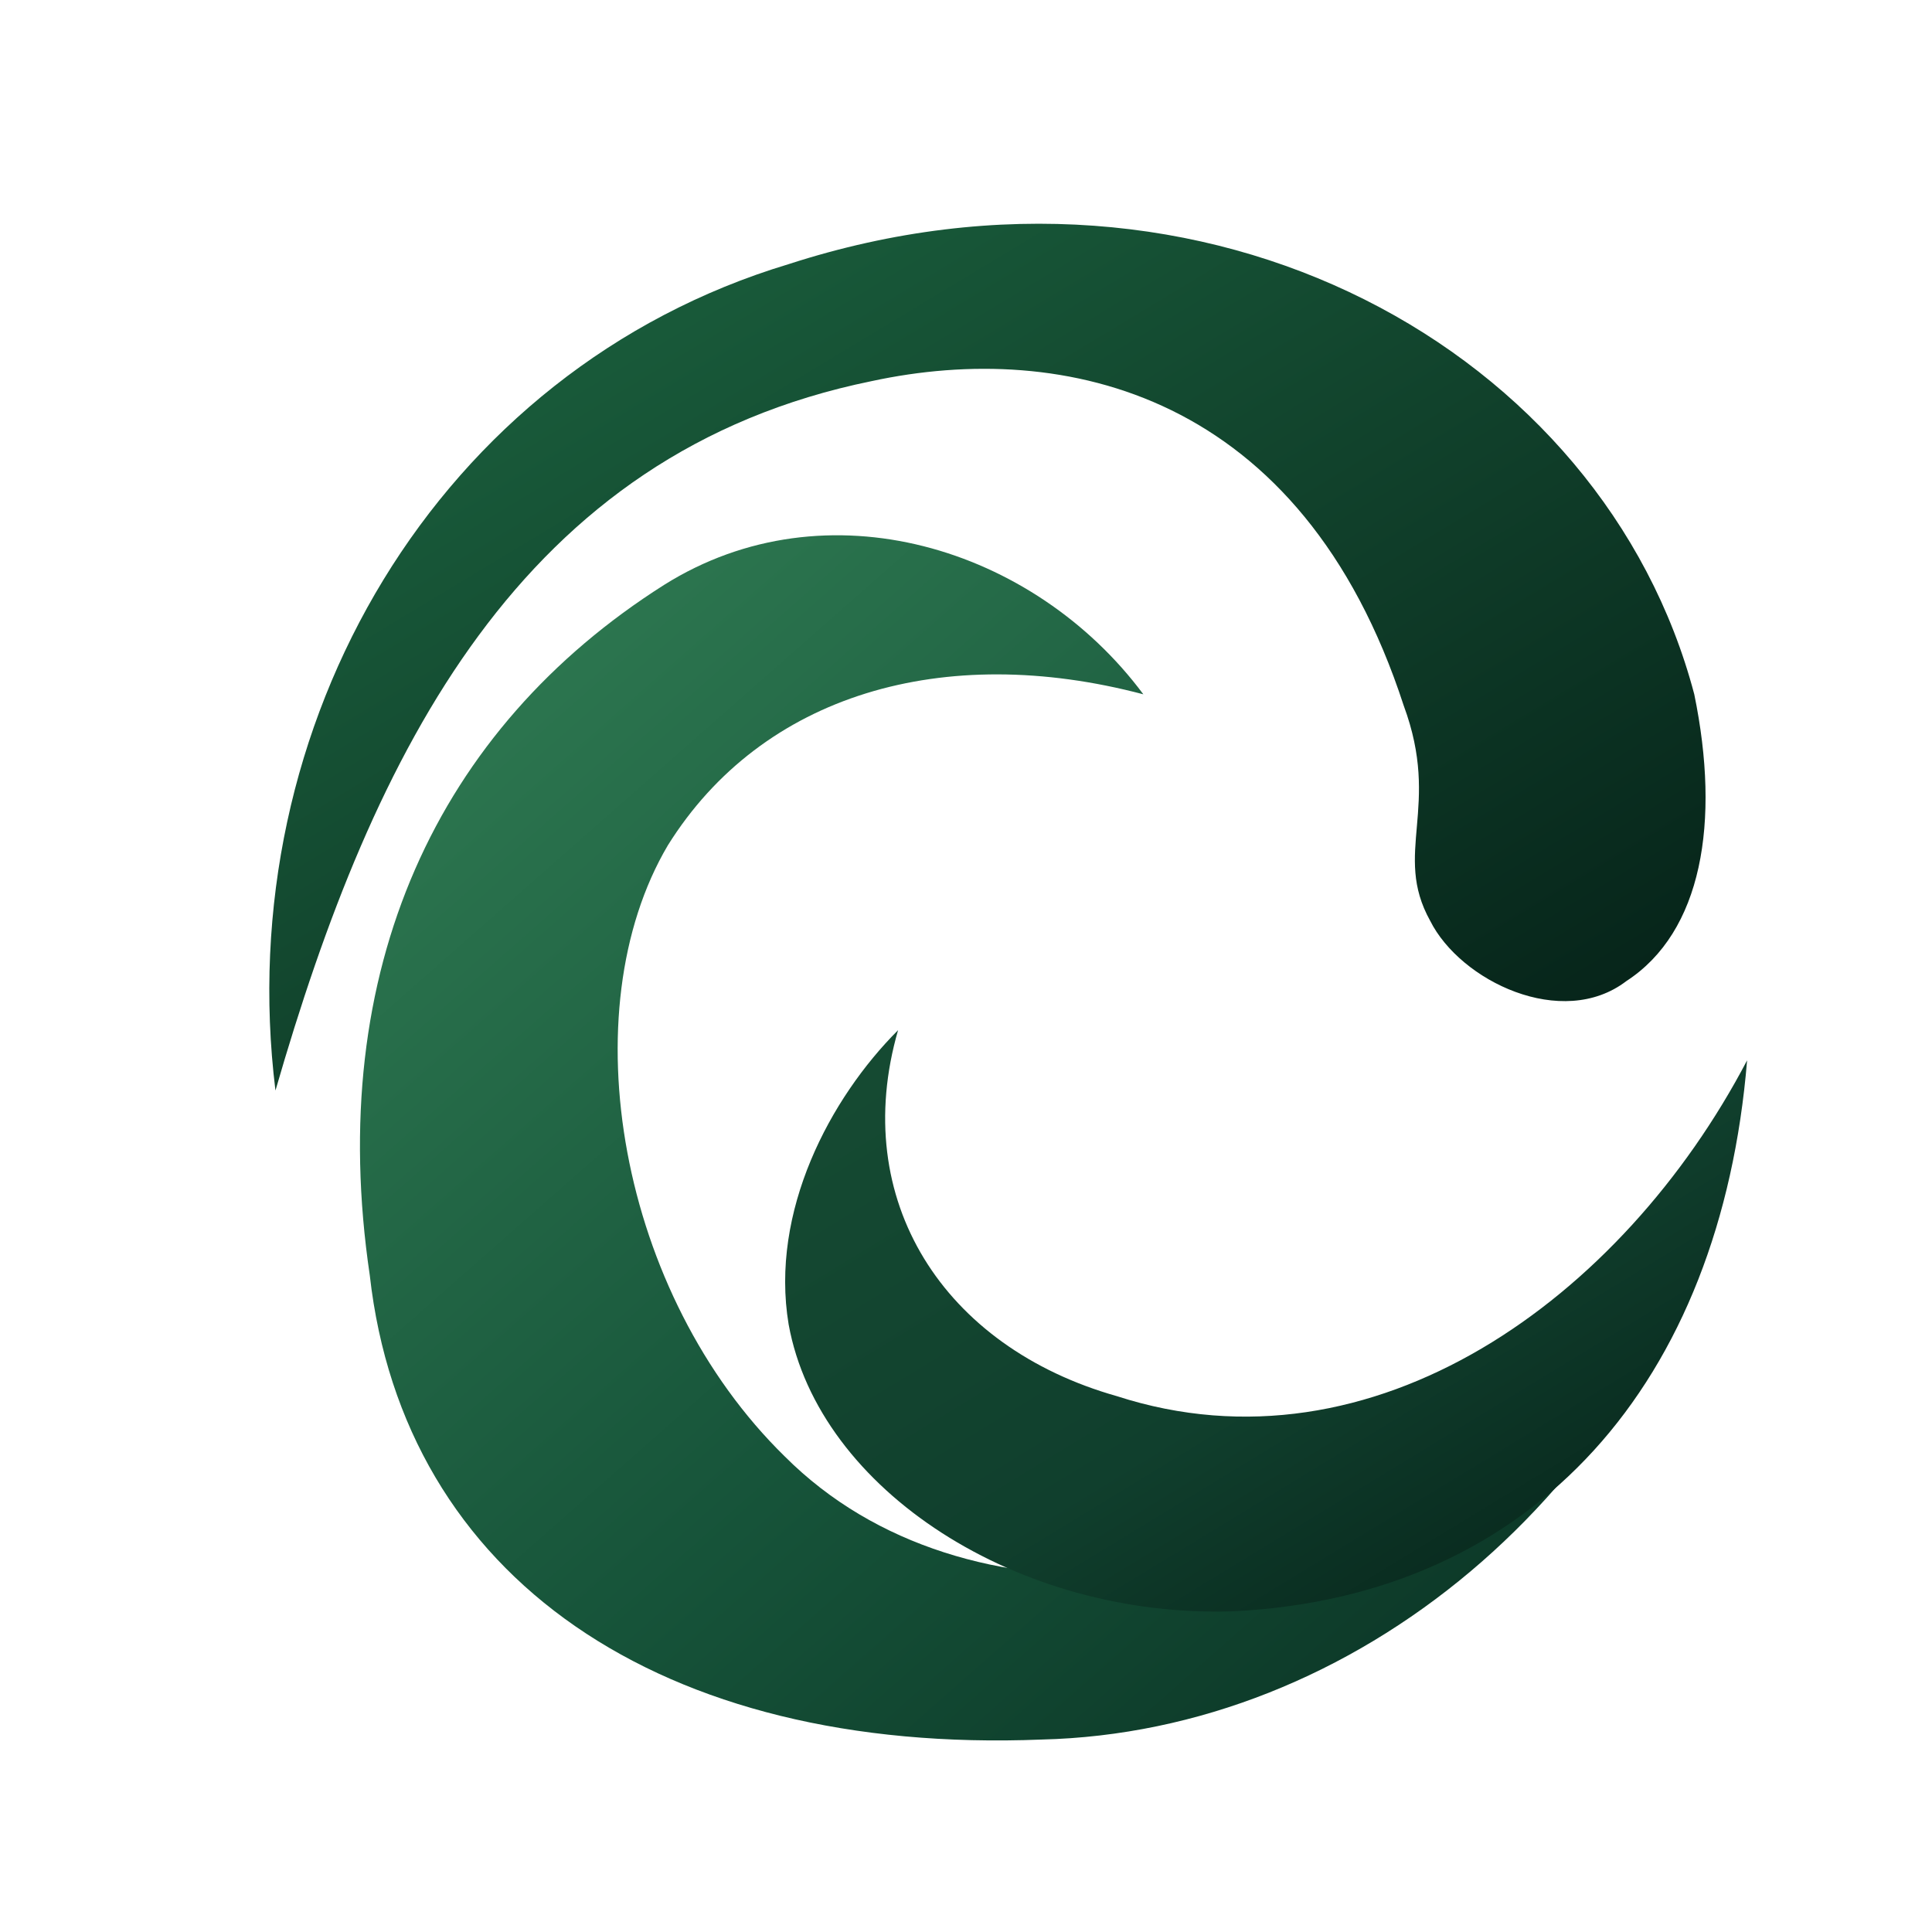
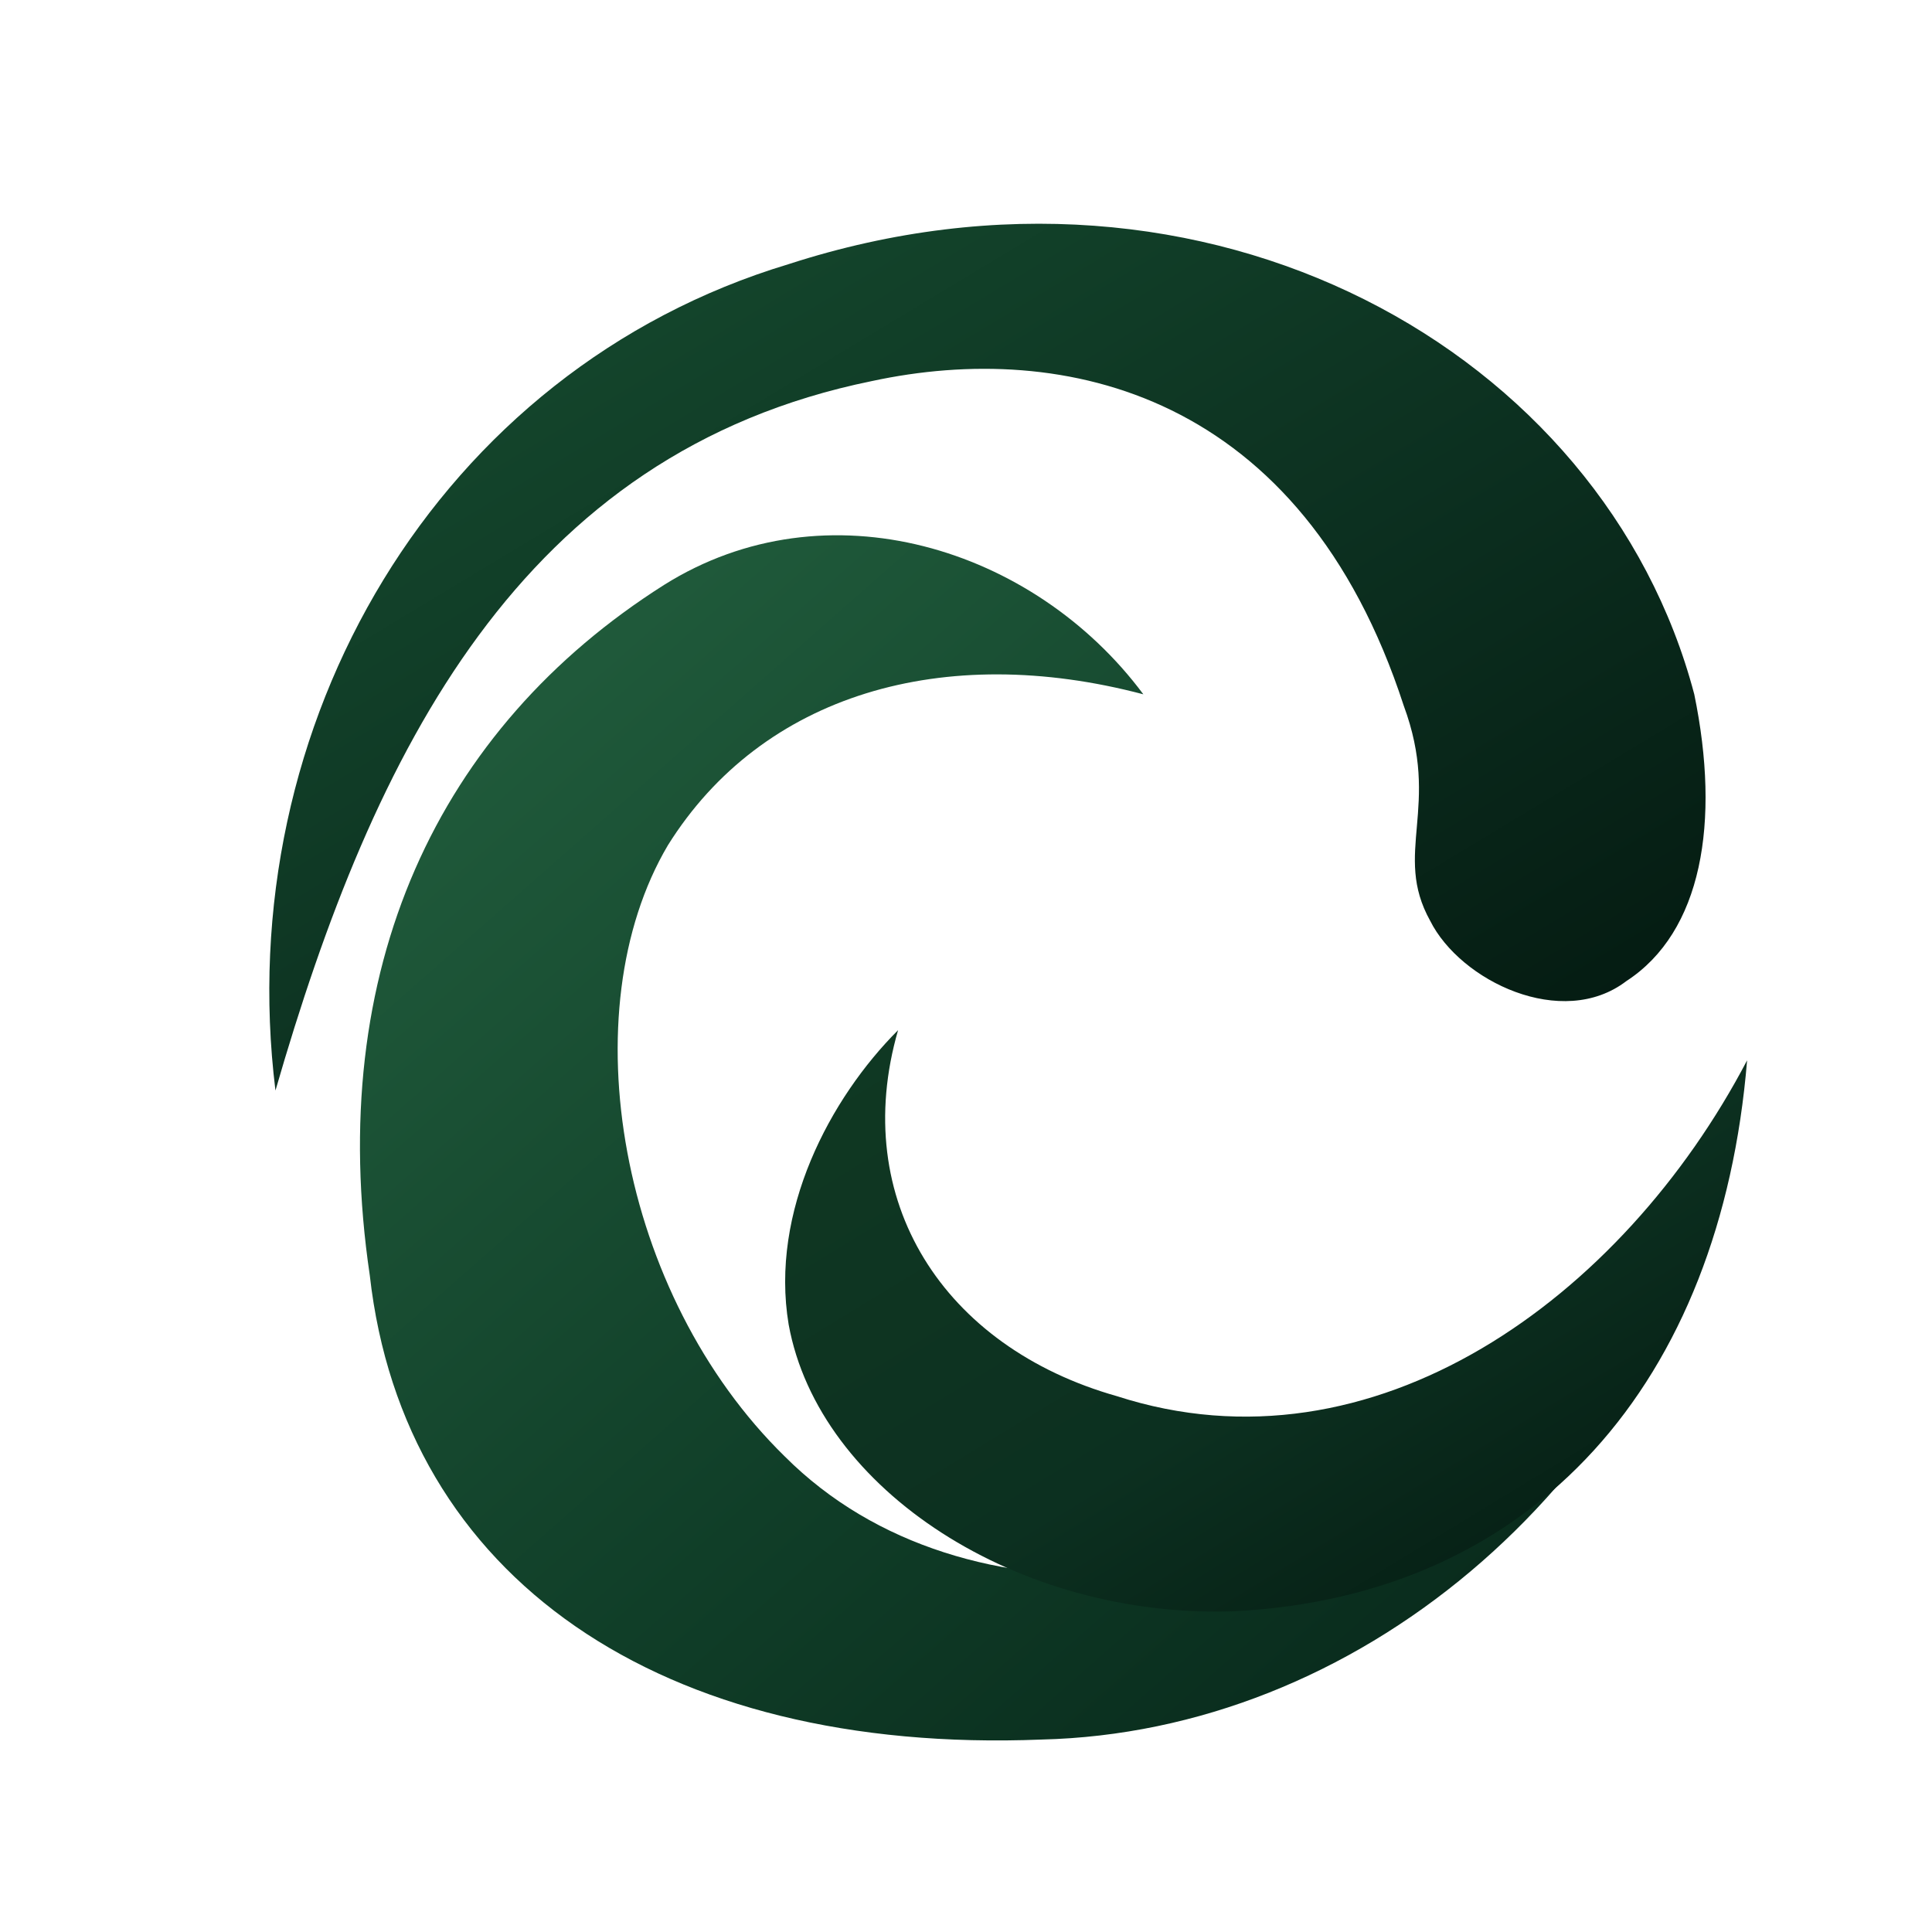
- <svg xmlns="http://www.w3.org/2000/svg" width="512" height="512" viewBox="0 0 512 512">
+ <svg xmlns="http://www.w3.org/2000/svg" width="512" height="512" viewBox="0 0 512 512" role="img" aria-label="SeaLagom deep forest master">
  <defs>
    <linearGradient id="outer" x1="0" y1="0" x2="1" y2="1">
-       <stop offset="0%" stop-color="#1D6842" />
-       <stop offset="55%" stop-color="#103F2A" />
-       <stop offset="100%" stop-color="#041E16" />
+       <stop offset="0%" stop-color="#174F31" />
+       <stop offset="55%" stop-color="#0C3020" />
+       <stop offset="100%" stop-color="#03170F" />
    </linearGradient>
    <linearGradient id="inner" x1="0" y1="0" x2="1" y2="1">
-       <stop offset="0%" stop-color="#327F55" />
-       <stop offset="55%" stop-color="#165339" />
-       <stop offset="100%" stop-color="#082C20" />
+       <stop offset="0%" stop-color="#246240" />
+       <stop offset="55%" stop-color="#103E28" />
+       <stop offset="100%" stop-color="#062217" />
    </linearGradient>
    <linearGradient id="lower" x1="0" y1="0" x2="1" y2="1">
-       <stop offset="0%" stop-color="#164C33" />
-       <stop offset="55%" stop-color="#103F2D" />
-       <stop offset="100%" stop-color="#051E16" />
+       <stop offset="0%" stop-color="#103923" />
+       <stop offset="55%" stop-color="#0C3020" />
+       <stop offset="100%" stop-color="#03170F" />
    </linearGradient>
  </defs>
  <path fill="url(#outer)" d="M73 289 C61 192 116 98 209 70 C320 34 425 93 449 184 C456 218 451 247 431 260 C414 273 387 260 379 244 C369 226 382 214 372 187 C345 104 282 90 231 101 C138 120 99 199 73 289 Z" />
  <path fill="url(#inner)" d="M98 338 C86 257 116 193 176 155 C219 128 274 145 303 184 C250 170 202 184 177 224 C151 268 164 343 208 386 C256 434 343 423 397 382 C421 364 443 338 459 306 C435 396 359 459 276 461 C175 465 107 418 98 338 Z" />
  <path fill="url(#lower)" d="M238 273 C225 318 250 357 296 370 C364 392 430 344 463 281 C456 366 407 423 327 427 C270 429 217 395 209 351 C204 321 220 291 238 273 Z" />
</svg>
